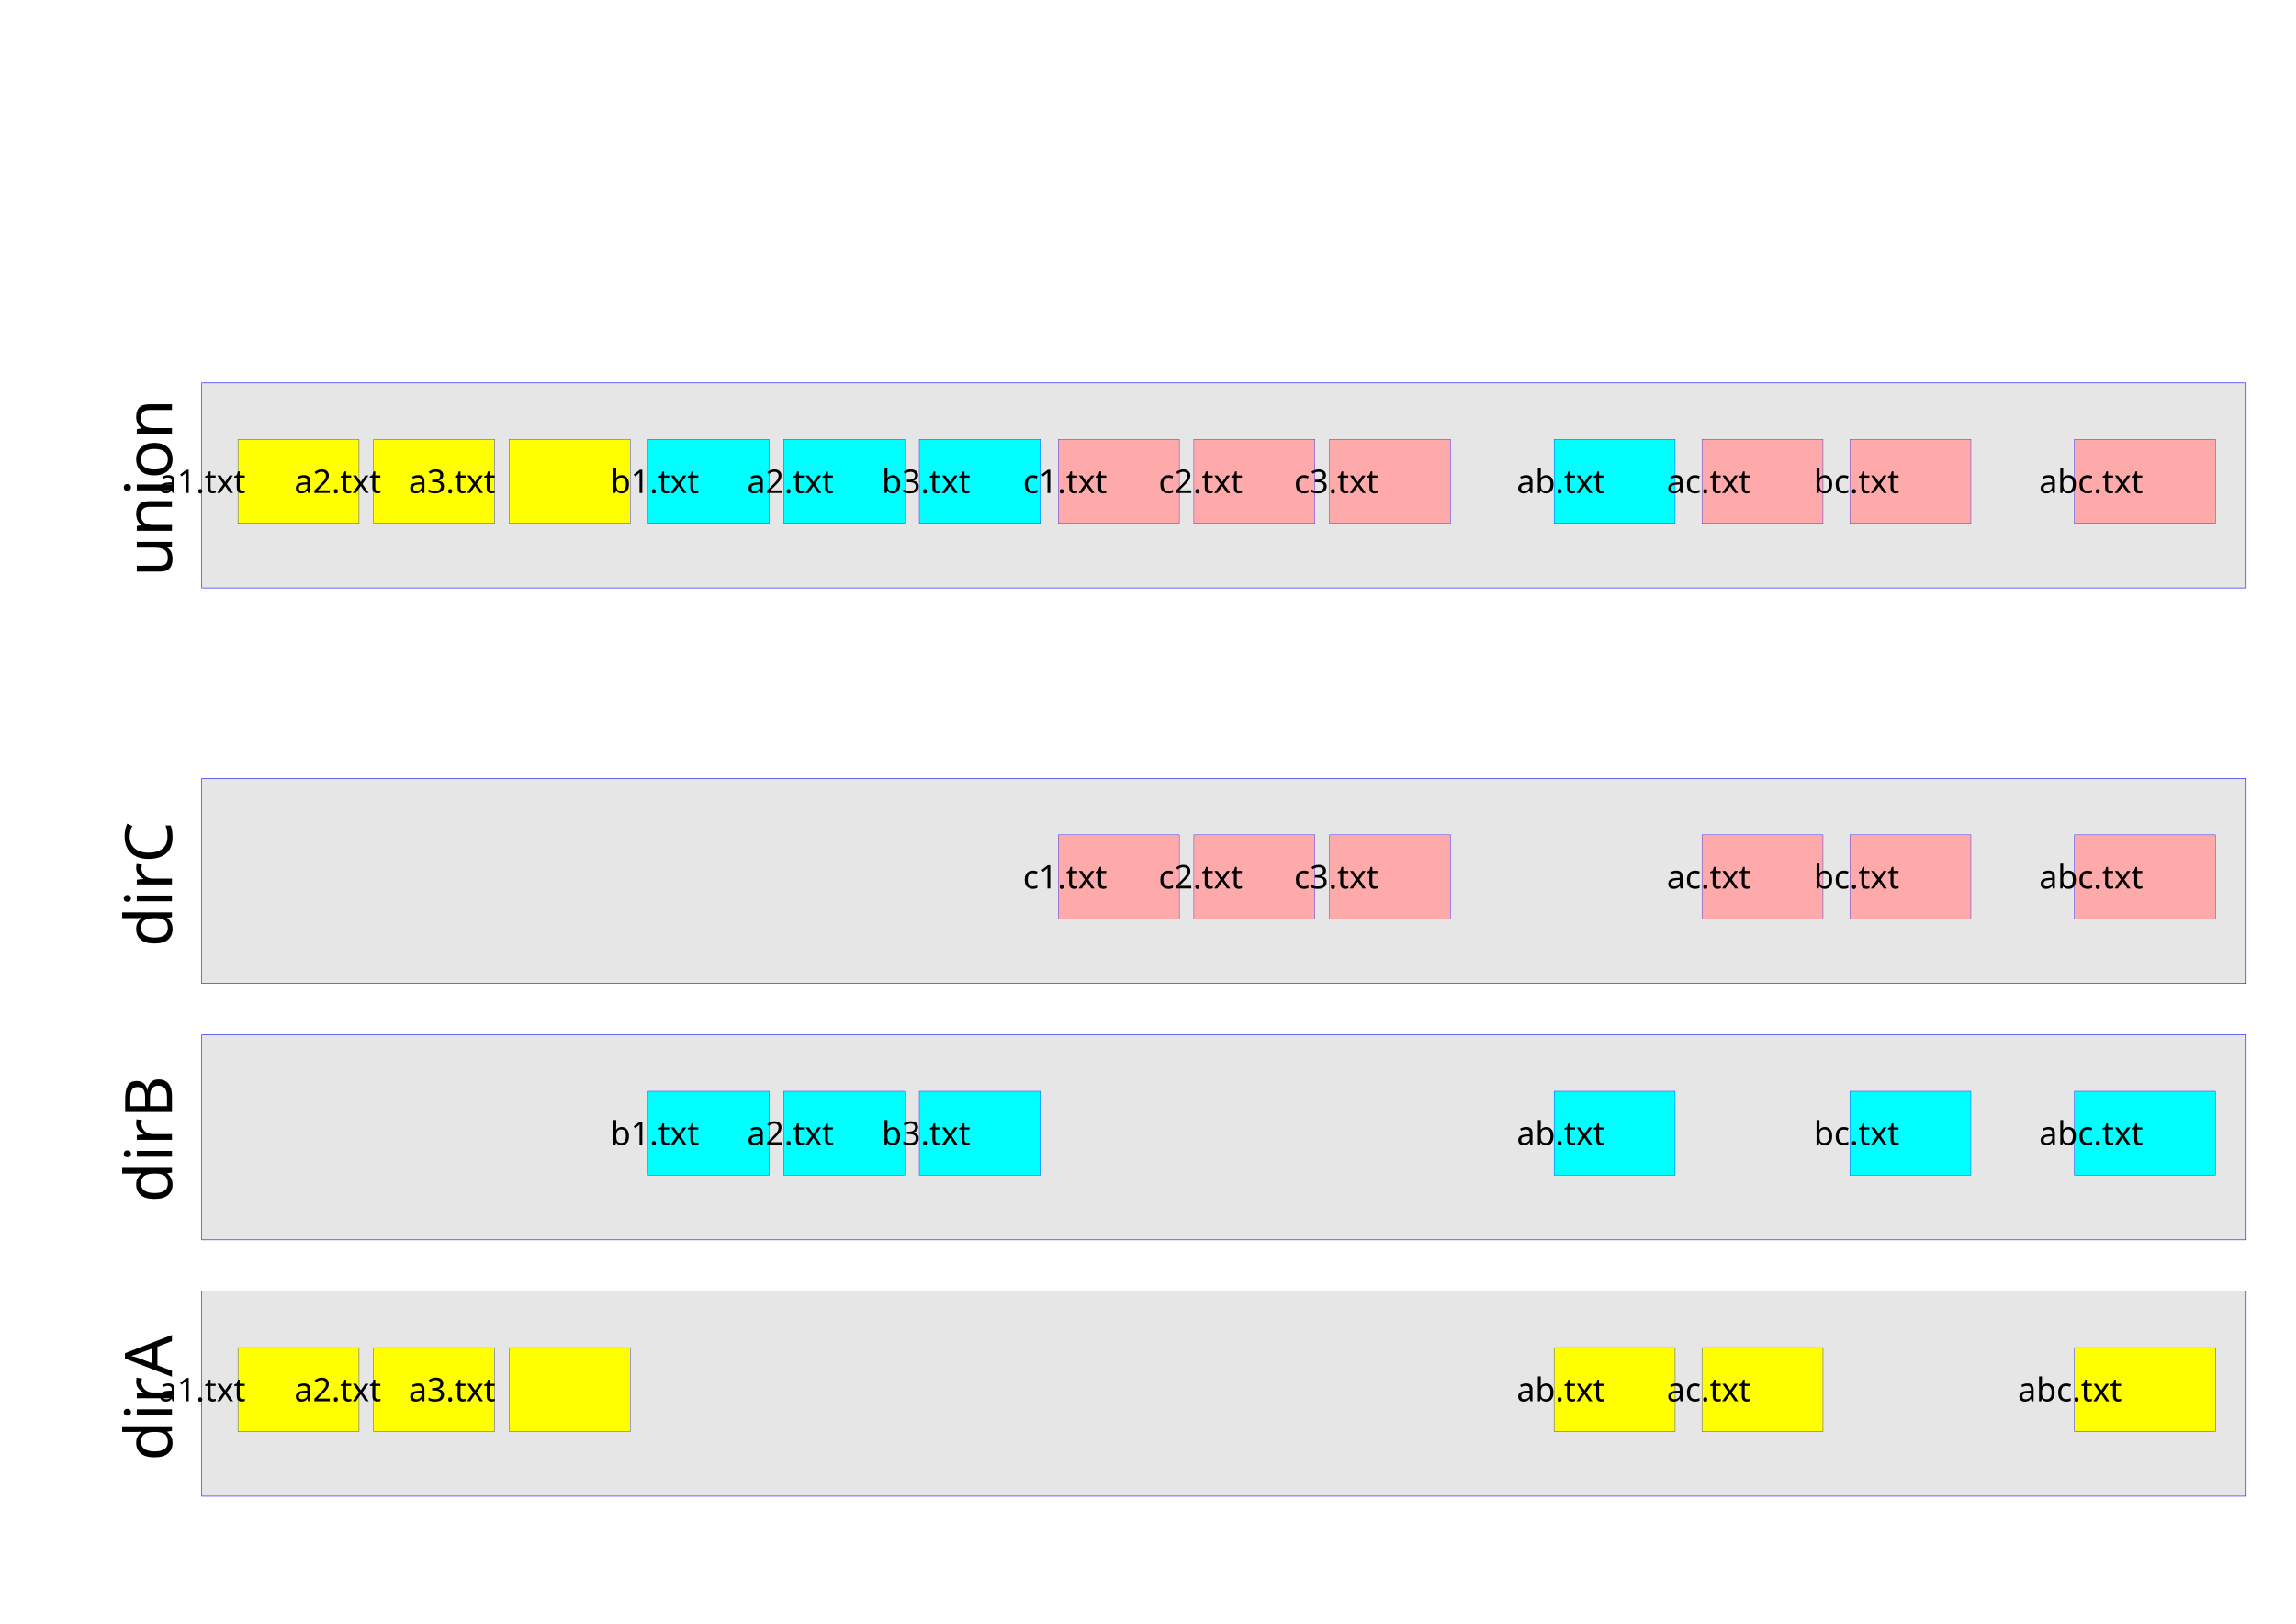
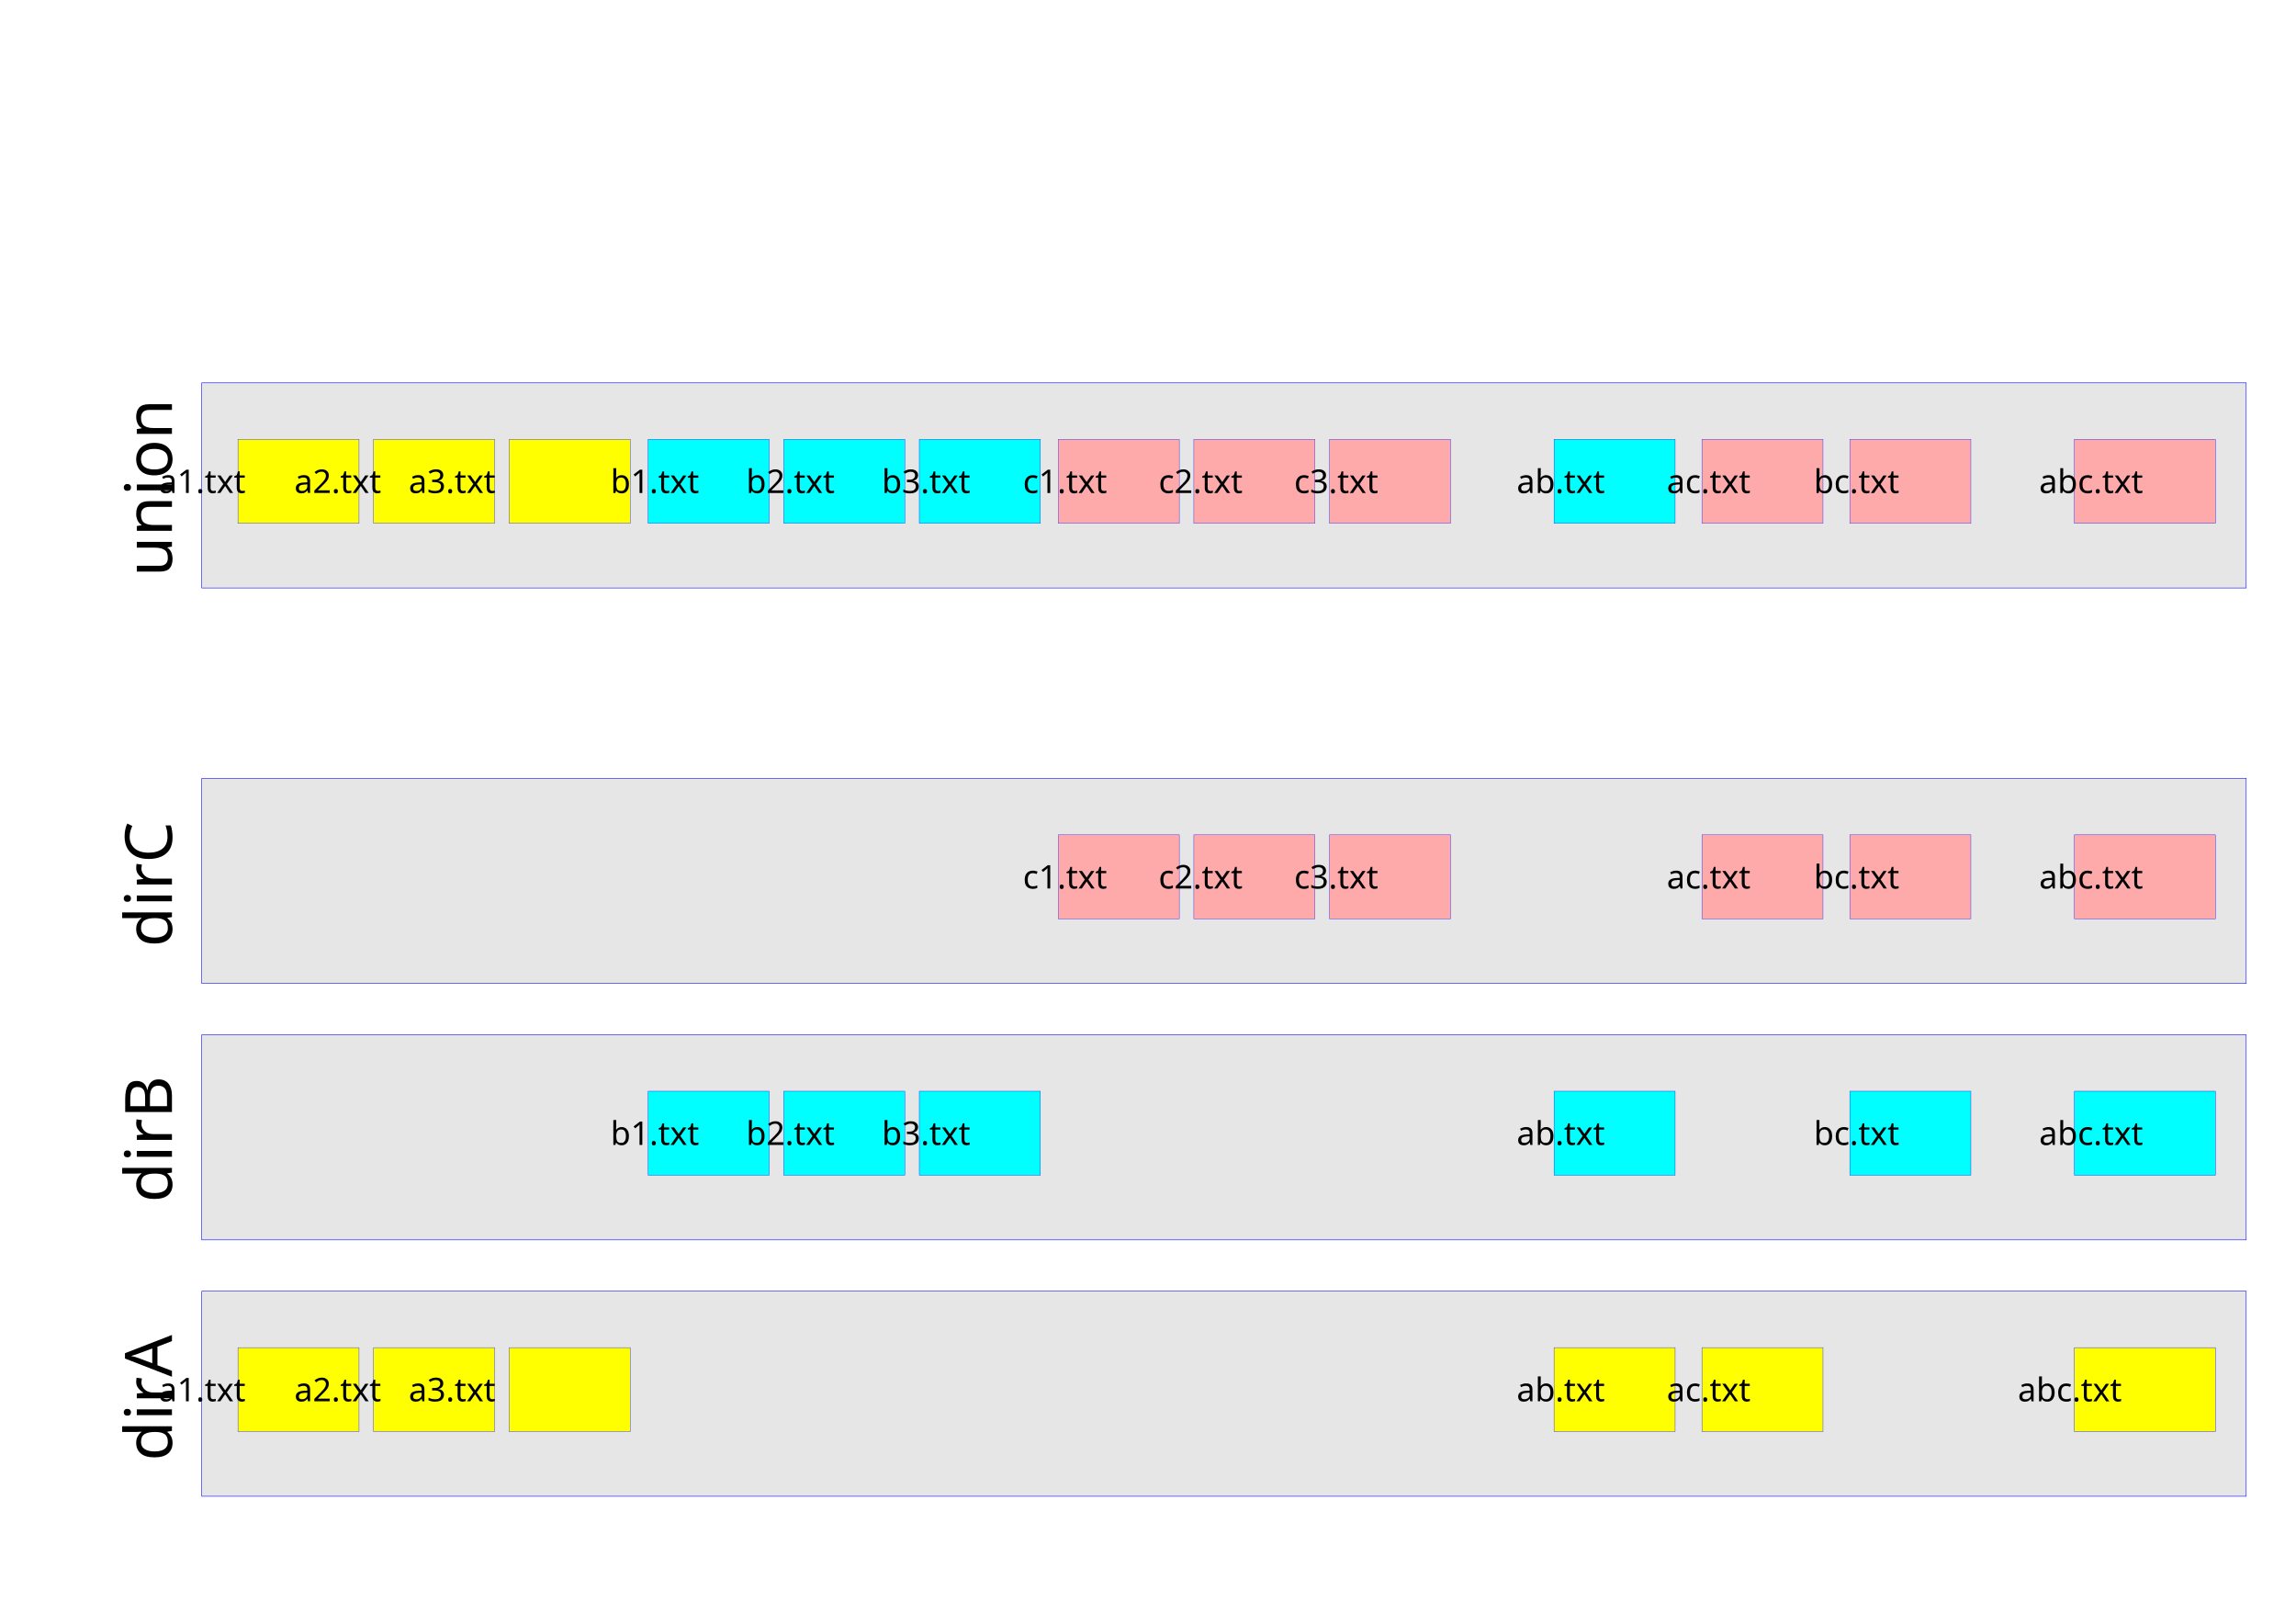
<svg xmlns="http://www.w3.org/2000/svg" width="297mm" height="210mm" viewBox="0 0 297 210" version="1.1" id="svg5">
  <defs id="defs2" />
  <g id="layer1">
    <rect style="fill:#e6e6e6;fill-opacity:1;stroke:#0000ff;stroke-width:0.068;stroke-miterlimit:4;stroke-dasharray:none;stroke-dashoffset:0;stroke-opacity:1" id="rect46773" width="264.46" height="26.529" x="26.1" y="49.516" />
    <g id="g23865" transform="translate(23.28334,17.46251)">
      <g id="g14146" transform="translate(-20.63751)">
        <rect style="fill:#ffff00;fill-opacity:1;stroke:#0000ff;stroke-width:0.042;stroke-miterlimit:4;stroke-dasharray:none;stroke-dashoffset:0;stroke-opacity:1" id="rect853" width="15.661" height="10.862" x="28.136" y="39.355" />
        <text xml:space="preserve" style="font-style:normal;font-weight:normal;font-size:10.583px;line-height:1.25;font-family:sans-serif;fill:#000000;fill-opacity:1;stroke:none;stroke-width:0.265" x="35.891" y="46.3" id="text5037">
          <tspan id="tspan5035" style="font-style:normal;font-variant:normal;font-weight:normal;font-stretch:normal;font-size:4.233px;font-family:sans-serif;-inkscape-font-specification:'sans-serif, Normal';font-variant-ligatures:normal;font-variant-caps:normal;font-variant-numeric:normal;font-variant-east-asian:normal;text-align:center;text-anchor:middle;fill:#000000;fill-opacity:1;stroke-width:0.265" x="35.891" y="46.3">a1.txt</tspan>
        </text>
      </g>
      <g id="g23736">
        <rect style="fill:#ffff00;fill-opacity:1;stroke:#0000ff;stroke-width:0.042;stroke-miterlimit:4;stroke-dasharray:none;stroke-dashoffset:0;stroke-opacity:1" id="rect853-7" width="15.661" height="10.862" x="25.04" y="39.355" />
        <text xml:space="preserve" style="font-style:normal;font-weight:normal;font-size:10.583px;line-height:1.25;font-family:sans-serif;fill:#000000;fill-opacity:1;stroke:none;stroke-width:0.265" x="32.794" y="46.3" id="text5037-2">
          <tspan id="tspan5035-2" style="font-style:normal;font-variant:normal;font-weight:normal;font-stretch:normal;font-size:4.233px;font-family:sans-serif;-inkscape-font-specification:'sans-serif, Normal';font-variant-ligatures:normal;font-variant-caps:normal;font-variant-numeric:normal;font-variant-east-asian:normal;text-align:center;text-anchor:middle;fill:#000000;fill-opacity:1;stroke-width:0.265" x="32.794" y="46.3">a2.txt</tspan>
        </text>
      </g>
      <g id="g14156" transform="translate(-23.81251,-0.03165817)">
        <g id="g20518">
          <rect style="fill:#ffff00;fill-opacity:1;stroke:#0000ff;stroke-width:0.042;stroke-miterlimit:4;stroke-dasharray:none;stroke-dashoffset:0;stroke-opacity:1" id="rect853-6" width="15.661" height="10.862" x="66.394" y="39.387" />
          <text xml:space="preserve" style="font-style:normal;font-weight:normal;font-size:10.583px;line-height:1.25;font-family:sans-serif;fill:#000000;fill-opacity:1;stroke:none;stroke-width:0.265" x="74.148" y="46.331" id="text5037-1">
            <tspan id="tspan5035-0" style="font-style:normal;font-variant:normal;font-weight:normal;font-stretch:normal;font-size:4.233px;font-family:sans-serif;-inkscape-font-specification:'sans-serif, Normal';font-variant-ligatures:normal;font-variant-caps:normal;font-variant-numeric:normal;font-variant-east-asian:normal;text-align:center;text-anchor:middle;fill:#000000;fill-opacity:1;stroke-width:0.265" x="74.148" y="46.331">a3.txt</tspan>
          </text>
        </g>
      </g>
    </g>
    <rect style="fill:#00ffff;fill-opacity:1;stroke:#0000ff;stroke-width:0.042;stroke-miterlimit:4;stroke-dasharray:none;stroke-dashoffset:0;stroke-opacity:1" id="rect853-9" width="15.661" height="10.862" x="83.836" y="56.818" />
    <text xml:space="preserve" style="font-style:normal;font-weight:normal;font-size:10.583px;line-height:1.25;font-family:sans-serif;fill:#000000;fill-opacity:1;stroke:none;stroke-width:0.265" x="91.59" y="63.762" id="text5037-7">
      <tspan id="tspan5035-7" style="font-style:normal;font-variant:normal;font-weight:normal;font-stretch:normal;font-size:4.233px;font-family:sans-serif;-inkscape-font-specification:'sans-serif, Normal';font-variant-ligatures:normal;font-variant-caps:normal;font-variant-numeric:normal;font-variant-east-asian:normal;text-align:center;text-anchor:middle;fill:#000000;fill-opacity:1;stroke-width:0.265" x="91.59" y="63.762">b1.txt</tspan>
    </text>
    <rect style="fill:#00ffff;fill-opacity:1;stroke:#0000ff;stroke-width:0.042;stroke-miterlimit:4;stroke-dasharray:none;stroke-dashoffset:0;stroke-opacity:1" id="rect853-7-7" width="15.661" height="10.862" x="101.377" y="56.818" />
    <text xml:space="preserve" style="font-style:normal;font-weight:normal;font-size:10.583px;line-height:1.25;font-family:sans-serif;fill:#000000;fill-opacity:1;stroke:none;stroke-width:0.265" x="109.131" y="63.762" id="text5037-2-3">
-       <tspan id="tspan5035-2-6" style="font-style:normal;font-variant:normal;font-weight:normal;font-stretch:normal;font-size:4.233px;font-family:sans-serif;-inkscape-font-specification:'sans-serif, Normal';font-variant-ligatures:normal;font-variant-caps:normal;font-variant-numeric:normal;font-variant-east-asian:normal;text-align:center;text-anchor:middle;fill:#000000;fill-opacity:1;stroke-width:0.265" x="109.131" y="63.762">a2.txt</tspan>
+       <tspan id="tspan5035-2-6" style="font-style:normal;font-variant:normal;font-weight:normal;font-stretch:normal;font-size:4.233px;font-family:sans-serif;-inkscape-font-specification:'sans-serif, Normal';font-variant-ligatures:normal;font-variant-caps:normal;font-variant-numeric:normal;font-variant-east-asian:normal;text-align:center;text-anchor:middle;fill:#000000;fill-opacity:1;stroke-width:0.265" x="109.131" y="63.762">b2.txt</tspan>
    </text>
    <rect style="fill:#00ffff;fill-opacity:1;stroke:#0000ff;stroke-width:0.042;stroke-miterlimit:4;stroke-dasharray:none;stroke-dashoffset:0;stroke-opacity:1" id="rect853-6-3" width="15.661" height="10.862" x="118.918" y="56.818" />
    <text xml:space="preserve" style="font-style:normal;font-weight:normal;font-size:10.583px;line-height:1.25;font-family:sans-serif;fill:#000000;fill-opacity:1;stroke:none;stroke-width:0.265" x="126.672" y="63.762" id="text5037-1-9">
      <tspan id="tspan5035-0-4" style="font-style:normal;font-variant:normal;font-weight:normal;font-stretch:normal;font-size:4.233px;font-family:sans-serif;-inkscape-font-specification:'sans-serif, Normal';font-variant-ligatures:normal;font-variant-caps:normal;font-variant-numeric:normal;font-variant-east-asian:normal;text-align:center;text-anchor:middle;fill:#000000;fill-opacity:1;stroke-width:0.265" x="126.672" y="63.762">b3.txt</tspan>
    </text>
    <rect style="fill:#ffaaaa;fill-opacity:1;stroke:#0000ff;stroke-width:0.042;stroke-miterlimit:4;stroke-dasharray:none;stroke-dashoffset:0;stroke-opacity:1" id="rect853-9-2" width="15.661" height="10.862" x="136.89" y="56.818" />
    <text xml:space="preserve" style="font-style:normal;font-weight:normal;font-size:10.583px;line-height:1.25;font-family:sans-serif;fill:#000000;fill-opacity:1;stroke:none;stroke-width:0.265" x="144.644" y="63.762" id="text5037-7-9">
      <tspan id="tspan5035-7-3" style="font-style:normal;font-variant:normal;font-weight:normal;font-stretch:normal;font-size:4.233px;font-family:sans-serif;-inkscape-font-specification:'sans-serif, Normal';font-variant-ligatures:normal;font-variant-caps:normal;font-variant-numeric:normal;font-variant-east-asian:normal;text-align:center;text-anchor:middle;fill:#000000;fill-opacity:1;stroke-width:0.265" x="144.644" y="63.762">c1.txt</tspan>
    </text>
    <rect style="fill:#ffaaaa;fill-opacity:1;stroke:#0000ff;stroke-width:0.042;stroke-miterlimit:4;stroke-dasharray:none;stroke-dashoffset:0;stroke-opacity:1" id="rect853-7-7-0" width="15.661" height="10.862" x="154.431" y="56.818" />
    <text xml:space="preserve" style="font-style:normal;font-weight:normal;font-size:10.583px;line-height:1.25;font-family:sans-serif;fill:#000000;fill-opacity:1;stroke:none;stroke-width:0.265" x="162.185" y="63.762" id="text5037-2-3-8">
      <tspan id="tspan5035-2-6-8" style="font-style:normal;font-variant:normal;font-weight:normal;font-stretch:normal;font-size:4.233px;font-family:sans-serif;-inkscape-font-specification:'sans-serif, Normal';font-variant-ligatures:normal;font-variant-caps:normal;font-variant-numeric:normal;font-variant-east-asian:normal;text-align:center;text-anchor:middle;fill:#000000;fill-opacity:1;stroke-width:0.265" x="162.185" y="63.762">c2.txt</tspan>
    </text>
    <rect style="fill:#ffaaaa;fill-opacity:1;stroke:#0000ff;stroke-width:0.042;stroke-miterlimit:4;stroke-dasharray:none;stroke-dashoffset:0;stroke-opacity:1" id="rect853-6-3-9" width="15.661" height="10.862" x="171.972" y="56.818" />
    <text xml:space="preserve" style="font-style:normal;font-weight:normal;font-size:10.583px;line-height:1.25;font-family:sans-serif;fill:#000000;fill-opacity:1;stroke:none;stroke-width:0.265" x="179.726" y="63.762" id="text5037-1-9-6">
      <tspan id="tspan5035-0-4-3" style="font-style:normal;font-variant:normal;font-weight:normal;font-stretch:normal;font-size:4.233px;font-family:sans-serif;-inkscape-font-specification:'sans-serif, Normal';font-variant-ligatures:normal;font-variant-caps:normal;font-variant-numeric:normal;font-variant-east-asian:normal;text-align:center;text-anchor:middle;fill:#000000;fill-opacity:1;stroke-width:0.265" x="179.726" y="63.762">c3.txt</tspan>
    </text>
    <rect style="fill:#00ffff;fill-opacity:1;stroke:#0000ff;stroke-width:0.042;stroke-miterlimit:4;stroke-dasharray:none;stroke-dashoffset:0;stroke-opacity:1" id="rect853-1" width="15.661" height="10.862" x="201.024" y="56.818" />
    <text xml:space="preserve" style="font-style:normal;font-weight:normal;font-size:10.583px;line-height:1.25;font-family:sans-serif;fill:#000000;fill-opacity:1;stroke:none;stroke-width:0.265" x="208.778" y="63.762" id="text5037-5">
      <tspan id="tspan5035-9" style="font-style:normal;font-variant:normal;font-weight:normal;font-stretch:normal;font-size:4.233px;font-family:sans-serif;-inkscape-font-specification:'sans-serif, Normal';font-variant-ligatures:normal;font-variant-caps:normal;font-variant-numeric:normal;font-variant-east-asian:normal;text-align:center;text-anchor:middle;fill:#000000;fill-opacity:1;stroke-width:0.265" x="208.778" y="63.762">ab.txt</tspan>
    </text>
    <rect style="fill:#ffaaaa;fill-opacity:1;stroke:#0000ff;stroke-width:0.042;stroke-miterlimit:4;stroke-dasharray:none;stroke-dashoffset:0;stroke-opacity:1" id="rect853-7-9" width="15.661" height="10.862" x="220.153" y="56.818" />
    <text xml:space="preserve" style="font-style:normal;font-weight:normal;font-size:10.583px;line-height:1.25;font-family:sans-serif;fill:#000000;fill-opacity:1;stroke:none;stroke-width:0.265" x="227.907" y="63.762" id="text5037-2-0">
      <tspan id="tspan5035-2-9" style="font-style:normal;font-variant:normal;font-weight:normal;font-stretch:normal;font-size:4.233px;font-family:sans-serif;-inkscape-font-specification:'sans-serif, Normal';font-variant-ligatures:normal;font-variant-caps:normal;font-variant-numeric:normal;font-variant-east-asian:normal;text-align:center;text-anchor:middle;fill:#000000;fill-opacity:1;stroke-width:0.265" x="227.907" y="63.762">ac.txt</tspan>
    </text>
    <rect style="fill:#ffaaaa;fill-opacity:1;stroke:#0000ff;stroke-width:0.042;stroke-miterlimit:4;stroke-dasharray:none;stroke-dashoffset:0;stroke-opacity:1" id="rect853-6-7" width="15.661" height="10.862" x="239.281" y="56.818" />
    <text xml:space="preserve" style="font-style:normal;font-weight:normal;font-size:10.583px;line-height:1.25;font-family:sans-serif;fill:#000000;fill-opacity:1;stroke:none;stroke-width:0.265" x="247.036" y="63.762" id="text5037-1-7">
      <tspan id="tspan5035-0-1" style="font-style:normal;font-variant:normal;font-weight:normal;font-stretch:normal;font-size:4.233px;font-family:sans-serif;-inkscape-font-specification:'sans-serif, Normal';font-variant-ligatures:normal;font-variant-caps:normal;font-variant-numeric:normal;font-variant-east-asian:normal;text-align:center;text-anchor:middle;fill:#000000;fill-opacity:1;stroke-width:0.265" x="247.036" y="63.762">bc.txt</tspan>
    </text>
    <rect style="fill:#ffaaaa;fill-opacity:1;stroke:#0000ff;stroke-width:0.045;stroke-miterlimit:4;stroke-dasharray:none;stroke-dashoffset:0;stroke-opacity:1" id="rect853-6-7-5" width="18.234" height="10.859" x="268.336" y="56.819" />
    <text xml:space="preserve" style="font-style:normal;font-weight:normal;font-size:10.583px;line-height:1.25;font-family:sans-serif;fill:#000000;fill-opacity:1;stroke:none;stroke-width:0.265" x="277.377" y="63.762" id="text5037-1-7-6">
      <tspan id="tspan5035-0-1-1" style="font-style:normal;font-variant:normal;font-weight:normal;font-stretch:normal;font-size:4.233px;font-family:sans-serif;-inkscape-font-specification:'sans-serif, Normal';font-variant-ligatures:normal;font-variant-caps:normal;font-variant-numeric:normal;font-variant-east-asian:normal;text-align:center;text-anchor:middle;fill:#000000;fill-opacity:1;stroke-width:0.265" x="277.377" y="63.762">abc.txt</tspan>
    </text>
    <rect style="fill:#e6e6e6;fill-opacity:1;stroke:#0000ff;stroke-width:0.068;stroke-miterlimit:4;stroke-dasharray:none;stroke-dashoffset:0;stroke-opacity:1" id="rect46773-1" width="264.46" height="26.529" x="26.1" y="100.669" />
    <rect style="fill:#ffaaaa;fill-opacity:1;stroke:#0000ff;stroke-width:0.042;stroke-miterlimit:4;stroke-dasharray:none;stroke-dashoffset:0;stroke-opacity:1" id="rect853-9-2-5" width="15.661" height="10.862" x="136.89" y="107.971" />
    <text xml:space="preserve" style="font-style:normal;font-weight:normal;font-size:10.583px;line-height:1.25;font-family:sans-serif;fill:#000000;fill-opacity:1;stroke:none;stroke-width:0.265" x="144.644" y="114.915" id="text5037-7-9-7">
      <tspan id="tspan5035-7-3-4" style="font-style:normal;font-variant:normal;font-weight:normal;font-stretch:normal;font-size:4.233px;font-family:sans-serif;-inkscape-font-specification:'sans-serif, Normal';font-variant-ligatures:normal;font-variant-caps:normal;font-variant-numeric:normal;font-variant-east-asian:normal;text-align:center;text-anchor:middle;fill:#000000;fill-opacity:1;stroke-width:0.265" x="144.644" y="114.915">c1.txt</tspan>
    </text>
    <rect style="fill:#ffaaaa;fill-opacity:1;stroke:#0000ff;stroke-width:0.042;stroke-miterlimit:4;stroke-dasharray:none;stroke-dashoffset:0;stroke-opacity:1" id="rect853-7-7-0-1" width="15.661" height="10.862" x="154.431" y="107.971" />
    <text xml:space="preserve" style="font-style:normal;font-weight:normal;font-size:10.583px;line-height:1.25;font-family:sans-serif;fill:#000000;fill-opacity:1;stroke:none;stroke-width:0.265" x="162.185" y="114.915" id="text5037-2-3-8-8">
      <tspan id="tspan5035-2-6-8-5" style="font-style:normal;font-variant:normal;font-weight:normal;font-stretch:normal;font-size:4.233px;font-family:sans-serif;-inkscape-font-specification:'sans-serif, Normal';font-variant-ligatures:normal;font-variant-caps:normal;font-variant-numeric:normal;font-variant-east-asian:normal;text-align:center;text-anchor:middle;fill:#000000;fill-opacity:1;stroke-width:0.265" x="162.185" y="114.915">c2.txt</tspan>
    </text>
    <rect style="fill:#ffaaaa;fill-opacity:1;stroke:#0000ff;stroke-width:0.042;stroke-miterlimit:4;stroke-dasharray:none;stroke-dashoffset:0;stroke-opacity:1" id="rect853-6-3-9-9" width="15.661" height="10.862" x="171.971" y="107.971" />
    <text xml:space="preserve" style="font-style:normal;font-weight:normal;font-size:10.583px;line-height:1.25;font-family:sans-serif;fill:#000000;fill-opacity:1;stroke:none;stroke-width:0.265" x="179.726" y="114.915" id="text5037-1-9-6-7">
      <tspan id="tspan5035-0-4-3-5" style="font-style:normal;font-variant:normal;font-weight:normal;font-stretch:normal;font-size:4.233px;font-family:sans-serif;-inkscape-font-specification:'sans-serif, Normal';font-variant-ligatures:normal;font-variant-caps:normal;font-variant-numeric:normal;font-variant-east-asian:normal;text-align:center;text-anchor:middle;fill:#000000;fill-opacity:1;stroke-width:0.265" x="179.726" y="114.915">c3.txt</tspan>
    </text>
    <rect style="fill:#ffaaaa;fill-opacity:1;stroke:#0000ff;stroke-width:0.042;stroke-miterlimit:4;stroke-dasharray:none;stroke-dashoffset:0;stroke-opacity:1" id="rect853-7-9-1" width="15.661" height="10.862" x="220.153" y="107.971" />
    <text xml:space="preserve" style="font-style:normal;font-weight:normal;font-size:10.583px;line-height:1.25;font-family:sans-serif;fill:#000000;fill-opacity:1;stroke:none;stroke-width:0.265" x="227.907" y="114.915" id="text5037-2-0-8">
      <tspan id="tspan5035-2-9-9" style="font-style:normal;font-variant:normal;font-weight:normal;font-stretch:normal;font-size:4.233px;font-family:sans-serif;-inkscape-font-specification:'sans-serif, Normal';font-variant-ligatures:normal;font-variant-caps:normal;font-variant-numeric:normal;font-variant-east-asian:normal;text-align:center;text-anchor:middle;fill:#000000;fill-opacity:1;stroke-width:0.265" x="227.907" y="114.915">ac.txt</tspan>
    </text>
    <rect style="fill:#ffaaaa;fill-opacity:1;stroke:#0000ff;stroke-width:0.042;stroke-miterlimit:4;stroke-dasharray:none;stroke-dashoffset:0;stroke-opacity:1" id="rect853-6-7-6" width="15.661" height="10.862" x="239.281" y="107.971" />
    <text xml:space="preserve" style="font-style:normal;font-weight:normal;font-size:10.583px;line-height:1.25;font-family:sans-serif;fill:#000000;fill-opacity:1;stroke:none;stroke-width:0.265" x="247.035" y="114.915" id="text5037-1-7-4">
      <tspan id="tspan5035-0-1-3" style="font-style:normal;font-variant:normal;font-weight:normal;font-stretch:normal;font-size:4.233px;font-family:sans-serif;-inkscape-font-specification:'sans-serif, Normal';font-variant-ligatures:normal;font-variant-caps:normal;font-variant-numeric:normal;font-variant-east-asian:normal;text-align:center;text-anchor:middle;fill:#000000;fill-opacity:1;stroke-width:0.265" x="247.035" y="114.915">bc.txt</tspan>
    </text>
    <rect style="fill:#ffaaaa;fill-opacity:1;stroke:#0000ff;stroke-width:0.045;stroke-miterlimit:4;stroke-dasharray:none;stroke-dashoffset:0;stroke-opacity:1" id="rect853-6-7-5-3" width="18.234" height="10.859" x="268.336" y="107.972" />
    <text xml:space="preserve" style="font-style:normal;font-weight:normal;font-size:10.583px;line-height:1.25;font-family:sans-serif;fill:#000000;fill-opacity:1;stroke:none;stroke-width:0.265" x="277.377" y="114.915" id="text5037-1-7-6-8">
      <tspan id="tspan5035-0-1-1-6" style="font-style:normal;font-variant:normal;font-weight:normal;font-stretch:normal;font-size:4.233px;font-family:sans-serif;-inkscape-font-specification:'sans-serif, Normal';font-variant-ligatures:normal;font-variant-caps:normal;font-variant-numeric:normal;font-variant-east-asian:normal;text-align:center;text-anchor:middle;fill:#000000;fill-opacity:1;stroke-width:0.265" x="277.377" y="114.915">abc.txt</tspan>
    </text>
    <rect style="fill:#e6e6e6;fill-opacity:1;stroke:#0000ff;stroke-width:0.068;stroke-miterlimit:4;stroke-dasharray:none;stroke-dashoffset:0;stroke-opacity:1" id="rect47426" width="264.46" height="26.529" x="26.1" y="133.83" />
    <rect style="fill:#00ffff;fill-opacity:1;stroke:#0000ff;stroke-width:0.042;stroke-miterlimit:4;stroke-dasharray:none;stroke-dashoffset:0;stroke-opacity:1" id="rect47456" width="15.661" height="10.862" x="83.836" y="141.132" />
    <text xml:space="preserve" style="font-style:normal;font-weight:normal;font-size:10.583px;line-height:1.25;font-family:sans-serif;fill:#000000;fill-opacity:1;stroke:none;stroke-width:0.265" x="91.59" y="148.076" id="text47460">
      <tspan id="tspan47458" style="font-style:normal;font-variant:normal;font-weight:normal;font-stretch:normal;font-size:4.233px;font-family:sans-serif;-inkscape-font-specification:'sans-serif, Normal';font-variant-ligatures:normal;font-variant-caps:normal;font-variant-numeric:normal;font-variant-east-asian:normal;text-align:center;text-anchor:middle;fill:#000000;fill-opacity:1;stroke-width:0.265" x="91.59" y="148.076">b1.txt</tspan>
    </text>
    <rect style="fill:#00ffff;fill-opacity:1;stroke:#0000ff;stroke-width:0.042;stroke-miterlimit:4;stroke-dasharray:none;stroke-dashoffset:0;stroke-opacity:1" id="rect47462" width="15.661" height="10.862" x="101.377" y="141.132" />
    <text xml:space="preserve" style="font-style:normal;font-weight:normal;font-size:10.583px;line-height:1.25;font-family:sans-serif;fill:#000000;fill-opacity:1;stroke:none;stroke-width:0.265" x="109.131" y="148.076" id="text47466">
-       <tspan id="tspan47464" style="font-style:normal;font-variant:normal;font-weight:normal;font-stretch:normal;font-size:4.233px;font-family:sans-serif;-inkscape-font-specification:'sans-serif, Normal';font-variant-ligatures:normal;font-variant-caps:normal;font-variant-numeric:normal;font-variant-east-asian:normal;text-align:center;text-anchor:middle;fill:#000000;fill-opacity:1;stroke-width:0.265" x="109.131" y="148.076">a2.txt</tspan>
+       <tspan id="tspan47464" style="font-style:normal;font-variant:normal;font-weight:normal;font-stretch:normal;font-size:4.233px;font-family:sans-serif;-inkscape-font-specification:'sans-serif, Normal';font-variant-ligatures:normal;font-variant-caps:normal;font-variant-numeric:normal;font-variant-east-asian:normal;text-align:center;text-anchor:middle;fill:#000000;fill-opacity:1;stroke-width:0.265" x="109.131" y="148.076">b2.txt</tspan>
    </text>
    <rect style="fill:#00ffff;fill-opacity:1;stroke:#0000ff;stroke-width:0.042;stroke-miterlimit:4;stroke-dasharray:none;stroke-dashoffset:0;stroke-opacity:1" id="rect47468" width="15.661" height="10.862" x="118.918" y="141.132" />
    <text xml:space="preserve" style="font-style:normal;font-weight:normal;font-size:10.583px;line-height:1.25;font-family:sans-serif;fill:#000000;fill-opacity:1;stroke:none;stroke-width:0.265" x="126.672" y="148.076" id="text47472">
      <tspan id="tspan47470" style="font-style:normal;font-variant:normal;font-weight:normal;font-stretch:normal;font-size:4.233px;font-family:sans-serif;-inkscape-font-specification:'sans-serif, Normal';font-variant-ligatures:normal;font-variant-caps:normal;font-variant-numeric:normal;font-variant-east-asian:normal;text-align:center;text-anchor:middle;fill:#000000;fill-opacity:1;stroke-width:0.265" x="126.672" y="148.076">b3.txt</tspan>
    </text>
    <rect style="fill:#00ffff;fill-opacity:1;stroke:#0000ff;stroke-width:0.042;stroke-miterlimit:4;stroke-dasharray:none;stroke-dashoffset:0;stroke-opacity:1" id="rect47492" width="15.661" height="10.862" x="201.024" y="141.132" />
    <text xml:space="preserve" style="font-style:normal;font-weight:normal;font-size:10.583px;line-height:1.25;font-family:sans-serif;fill:#000000;fill-opacity:1;stroke:none;stroke-width:0.265" x="208.778" y="148.076" id="text47496">
      <tspan id="tspan47494" style="font-style:normal;font-variant:normal;font-weight:normal;font-stretch:normal;font-size:4.233px;font-family:sans-serif;-inkscape-font-specification:'sans-serif, Normal';font-variant-ligatures:normal;font-variant-caps:normal;font-variant-numeric:normal;font-variant-east-asian:normal;text-align:center;text-anchor:middle;fill:#000000;fill-opacity:1;stroke-width:0.265" x="208.778" y="148.076">ab.txt</tspan>
    </text>
    <rect style="fill:#00ffff;fill-opacity:1;stroke:#0000ff;stroke-width:0.042;stroke-miterlimit:4;stroke-dasharray:none;stroke-dashoffset:0;stroke-opacity:1" id="rect47504" width="15.661" height="10.862" x="239.281" y="141.132" />
    <text xml:space="preserve" style="font-style:normal;font-weight:normal;font-size:10.583px;line-height:1.25;font-family:sans-serif;fill:#000000;fill-opacity:1;stroke:none;stroke-width:0.265" x="247.036" y="148.076" id="text47508">
      <tspan id="tspan47506" style="font-style:normal;font-variant:normal;font-weight:normal;font-stretch:normal;font-size:4.233px;font-family:sans-serif;-inkscape-font-specification:'sans-serif, Normal';font-variant-ligatures:normal;font-variant-caps:normal;font-variant-numeric:normal;font-variant-east-asian:normal;text-align:center;text-anchor:middle;fill:#000000;fill-opacity:1;stroke-width:0.265" x="247.036" y="148.076">bc.txt</tspan>
    </text>
    <rect style="fill:#00ffff;fill-opacity:1;stroke:#0000ff;stroke-width:0.045;stroke-miterlimit:4;stroke-dasharray:none;stroke-dashoffset:0;stroke-opacity:1" id="rect47512" width="18.234" height="10.859" x="268.336" y="141.133" />
    <text xml:space="preserve" style="font-style:normal;font-weight:normal;font-size:10.583px;line-height:1.25;font-family:sans-serif;fill:#000000;fill-opacity:1;stroke:none;stroke-width:0.265" x="277.377" y="148.076" id="text47516">
      <tspan id="tspan47514" style="font-style:normal;font-variant:normal;font-weight:normal;font-stretch:normal;font-size:4.233px;font-family:sans-serif;-inkscape-font-specification:'sans-serif, Normal';font-variant-ligatures:normal;font-variant-caps:normal;font-variant-numeric:normal;font-variant-east-asian:normal;text-align:center;text-anchor:middle;fill:#000000;fill-opacity:1;stroke-width:0.265" x="277.377" y="148.076">abc.txt</tspan>
    </text>
    <rect style="fill:#e6e6e6;fill-opacity:1;stroke:#0000ff;stroke-width:0.068;stroke-miterlimit:4;stroke-dasharray:none;stroke-dashoffset:0;stroke-opacity:1" id="rect47522" width="264.46" height="26.529" x="26.1" y="166.99" />
    <g id="g47550" transform="translate(23.28334,134.9379)">
      <g id="g47530" transform="translate(-20.63751)">
        <rect style="fill:#ffff00;fill-opacity:1;stroke:#0000ff;stroke-width:0.042;stroke-miterlimit:4;stroke-dasharray:none;stroke-dashoffset:0;stroke-opacity:1" id="rect47524" width="15.661" height="10.862" x="28.136" y="39.355" />
        <text xml:space="preserve" style="font-style:normal;font-weight:normal;font-size:10.583px;line-height:1.25;font-family:sans-serif;fill:#000000;fill-opacity:1;stroke:none;stroke-width:0.265" x="35.891" y="46.3" id="text47528">
          <tspan id="tspan47526" style="font-style:normal;font-variant:normal;font-weight:normal;font-stretch:normal;font-size:4.233px;font-family:sans-serif;-inkscape-font-specification:'sans-serif, Normal';font-variant-ligatures:normal;font-variant-caps:normal;font-variant-numeric:normal;font-variant-east-asian:normal;text-align:center;text-anchor:middle;fill:#000000;fill-opacity:1;stroke-width:0.265" x="35.891" y="46.3">a1.txt</tspan>
        </text>
      </g>
      <g id="g47538">
        <rect style="fill:#ffff00;fill-opacity:1;stroke:#0000ff;stroke-width:0.042;stroke-miterlimit:4;stroke-dasharray:none;stroke-dashoffset:0;stroke-opacity:1" id="rect47532" width="15.661" height="10.862" x="25.04" y="39.355" />
        <text xml:space="preserve" style="font-style:normal;font-weight:normal;font-size:10.583px;line-height:1.25;font-family:sans-serif;fill:#000000;fill-opacity:1;stroke:none;stroke-width:0.265" x="32.794" y="46.3" id="text47536">
          <tspan id="tspan47534" style="font-style:normal;font-variant:normal;font-weight:normal;font-stretch:normal;font-size:4.233px;font-family:sans-serif;-inkscape-font-specification:'sans-serif, Normal';font-variant-ligatures:normal;font-variant-caps:normal;font-variant-numeric:normal;font-variant-east-asian:normal;text-align:center;text-anchor:middle;fill:#000000;fill-opacity:1;stroke-width:0.265" x="32.794" y="46.3">a2.txt</tspan>
        </text>
      </g>
      <g id="g47548" transform="translate(-23.81251,-0.03165817)">
        <g id="g47546">
          <rect style="fill:#ffff00;fill-opacity:1;stroke:#0000ff;stroke-width:0.042;stroke-miterlimit:4;stroke-dasharray:none;stroke-dashoffset:0;stroke-opacity:1" id="rect47540" width="15.661" height="10.862" x="66.394" y="39.387" />
          <text xml:space="preserve" style="font-style:normal;font-weight:normal;font-size:10.583px;line-height:1.25;font-family:sans-serif;fill:#000000;fill-opacity:1;stroke:none;stroke-width:0.265" x="74.148" y="46.331" id="text47544">
            <tspan id="tspan47542" style="font-style:normal;font-variant:normal;font-weight:normal;font-stretch:normal;font-size:4.233px;font-family:sans-serif;-inkscape-font-specification:'sans-serif, Normal';font-variant-ligatures:normal;font-variant-caps:normal;font-variant-numeric:normal;font-variant-east-asian:normal;text-align:center;text-anchor:middle;fill:#000000;fill-opacity:1;stroke-width:0.265" x="74.148" y="46.331">a3.txt</tspan>
          </text>
        </g>
      </g>
    </g>
    <rect style="fill:#ffff00;fill-opacity:1;stroke:#0000ff;stroke-width:0.042;stroke-miterlimit:4;stroke-dasharray:none;stroke-dashoffset:0;stroke-opacity:1" id="rect47588" width="15.661" height="10.862" x="201.024" y="174.292" />
    <text xml:space="preserve" style="font-style:normal;font-weight:normal;font-size:10.583px;line-height:1.25;font-family:sans-serif;fill:#000000;fill-opacity:1;stroke:none;stroke-width:0.265" x="208.778" y="181.237" id="text47592">
      <tspan id="tspan47590" style="font-style:normal;font-variant:normal;font-weight:normal;font-stretch:normal;font-size:4.233px;font-family:sans-serif;-inkscape-font-specification:'sans-serif, Normal';font-variant-ligatures:normal;font-variant-caps:normal;font-variant-numeric:normal;font-variant-east-asian:normal;text-align:center;text-anchor:middle;fill:#000000;fill-opacity:1;stroke-width:0.265" x="208.778" y="181.237">ab.txt</tspan>
    </text>
    <rect style="fill:#ffff00;fill-opacity:1;stroke:#0000ff;stroke-width:0.042;stroke-miterlimit:4;stroke-dasharray:none;stroke-dashoffset:0;stroke-opacity:1" id="rect47594" width="15.661" height="10.862" x="220.153" y="174.292" />
    <text xml:space="preserve" style="font-style:normal;font-weight:normal;font-size:10.583px;line-height:1.25;font-family:sans-serif;fill:#000000;fill-opacity:1;stroke:none;stroke-width:0.265" x="227.907" y="181.237" id="text47598">
      <tspan id="tspan47596" style="font-style:normal;font-variant:normal;font-weight:normal;font-stretch:normal;font-size:4.233px;font-family:sans-serif;-inkscape-font-specification:'sans-serif, Normal';font-variant-ligatures:normal;font-variant-caps:normal;font-variant-numeric:normal;font-variant-east-asian:normal;text-align:center;text-anchor:middle;fill:#000000;fill-opacity:1;stroke-width:0.265" x="227.907" y="181.237">ac.txt</tspan>
    </text>
    <g id="g47614" transform="translate(23.28335,134.9962)">
      <rect style="fill:#ffff00;fill-opacity:1;stroke:#0000ff;stroke-width:0.045;stroke-miterlimit:4;stroke-dasharray:none;stroke-dashoffset:0;stroke-opacity:1" id="rect47608" width="18.234" height="10.859" x="245.052" y="39.299" />
      <text xml:space="preserve" style="font-style:normal;font-weight:normal;font-size:10.583px;line-height:1.25;font-family:sans-serif;fill:#000000;fill-opacity:1;stroke:none;stroke-width:0.265" x="254.093" y="46.241" id="text47612">
        <tspan id="tspan47610" style="font-style:normal;font-variant:normal;font-weight:normal;font-stretch:normal;font-size:4.233px;font-family:sans-serif;-inkscape-font-specification:'sans-serif, Normal';font-variant-ligatures:normal;font-variant-caps:normal;font-variant-numeric:normal;font-variant-east-asian:normal;text-align:center;text-anchor:middle;fill:#000000;fill-opacity:1;stroke-width:0.265" x="254.093" y="46.241">abc.txt</tspan>
      </text>
    </g>
    <text xml:space="preserve" style="font-style:normal;font-variant:normal;font-weight:normal;font-stretch:normal;font-size:8.467px;line-height:1.25;font-family:sans-serif;-inkscape-font-specification:'sans-serif, Normal';font-variant-ligatures:normal;font-variant-caps:normal;font-variant-numeric:normal;font-variant-east-asian:normal;fill:#000000;fill-opacity:1;stroke:none;stroke-width:0.265" x="-188.953" y="22.243" id="text50837" transform="rotate(-90)">
      <tspan id="tspan50835" style="font-style:normal;font-variant:normal;font-weight:normal;font-stretch:normal;font-size:8.467px;font-family:sans-serif;-inkscape-font-specification:'sans-serif, Normal';font-variant-ligatures:normal;font-variant-caps:normal;font-variant-numeric:normal;font-variant-east-asian:normal;stroke-width:0.265" x="-188.953" y="22.243">dirA</tspan>
    </text>
    <text xml:space="preserve" style="font-style:normal;font-variant:normal;font-weight:normal;font-stretch:normal;font-size:8.467px;line-height:1.25;font-family:sans-serif;-inkscape-font-specification:'sans-serif, Normal';font-variant-ligatures:normal;font-variant-caps:normal;font-variant-numeric:normal;font-variant-east-asian:normal;fill:#000000;fill-opacity:1;stroke:none;stroke-width:0.265" x="-155.536" y="22.243" id="text51405" transform="rotate(-90)">
      <tspan id="tspan51403" style="font-style:normal;font-variant:normal;font-weight:normal;font-stretch:normal;font-size:8.467px;font-family:sans-serif;-inkscape-font-specification:'sans-serif, Normal';font-variant-ligatures:normal;font-variant-caps:normal;font-variant-numeric:normal;font-variant-east-asian:normal;stroke-width:0.265" x="-155.536" y="22.243">dirB</tspan>
    </text>
    <text xml:space="preserve" style="font-style:normal;font-variant:normal;font-weight:normal;font-stretch:normal;font-size:8.467px;line-height:1.25;font-family:sans-serif;-inkscape-font-specification:'sans-serif, Normal';font-variant-ligatures:normal;font-variant-caps:normal;font-variant-numeric:normal;font-variant-east-asian:normal;fill:#000000;fill-opacity:1;stroke:none;stroke-width:0.265" x="-122.497" y="22.243" id="text51511" transform="rotate(-90)">
      <tspan id="tspan51509" style="font-style:normal;font-variant:normal;font-weight:normal;font-stretch:normal;font-size:8.467px;font-family:sans-serif;-inkscape-font-specification:'sans-serif, Normal';font-variant-ligatures:normal;font-variant-caps:normal;font-variant-numeric:normal;font-variant-east-asian:normal;stroke-width:0.265" x="-122.497" y="22.243">dirC</tspan>
    </text>
    <text xml:space="preserve" style="font-style:normal;font-variant:normal;font-weight:normal;font-stretch:normal;font-size:8.467px;line-height:1.25;font-family:sans-serif;-inkscape-font-specification:'sans-serif, Normal';font-variant-ligatures:normal;font-variant-caps:normal;font-variant-numeric:normal;font-variant-east-asian:normal;fill:#000000;fill-opacity:1;stroke:none;stroke-width:0.265" x="-74.596" y="22.243" id="text52805" transform="rotate(-90)">
      <tspan id="tspan52803" style="font-style:normal;font-variant:normal;font-weight:normal;font-stretch:normal;font-size:8.467px;font-family:sans-serif;-inkscape-font-specification:'sans-serif, Normal';font-variant-ligatures:normal;font-variant-caps:normal;font-variant-numeric:normal;font-variant-east-asian:normal;stroke-width:0.265" x="-74.596" y="22.243">union</tspan>
    </text>
  </g>
</svg>
